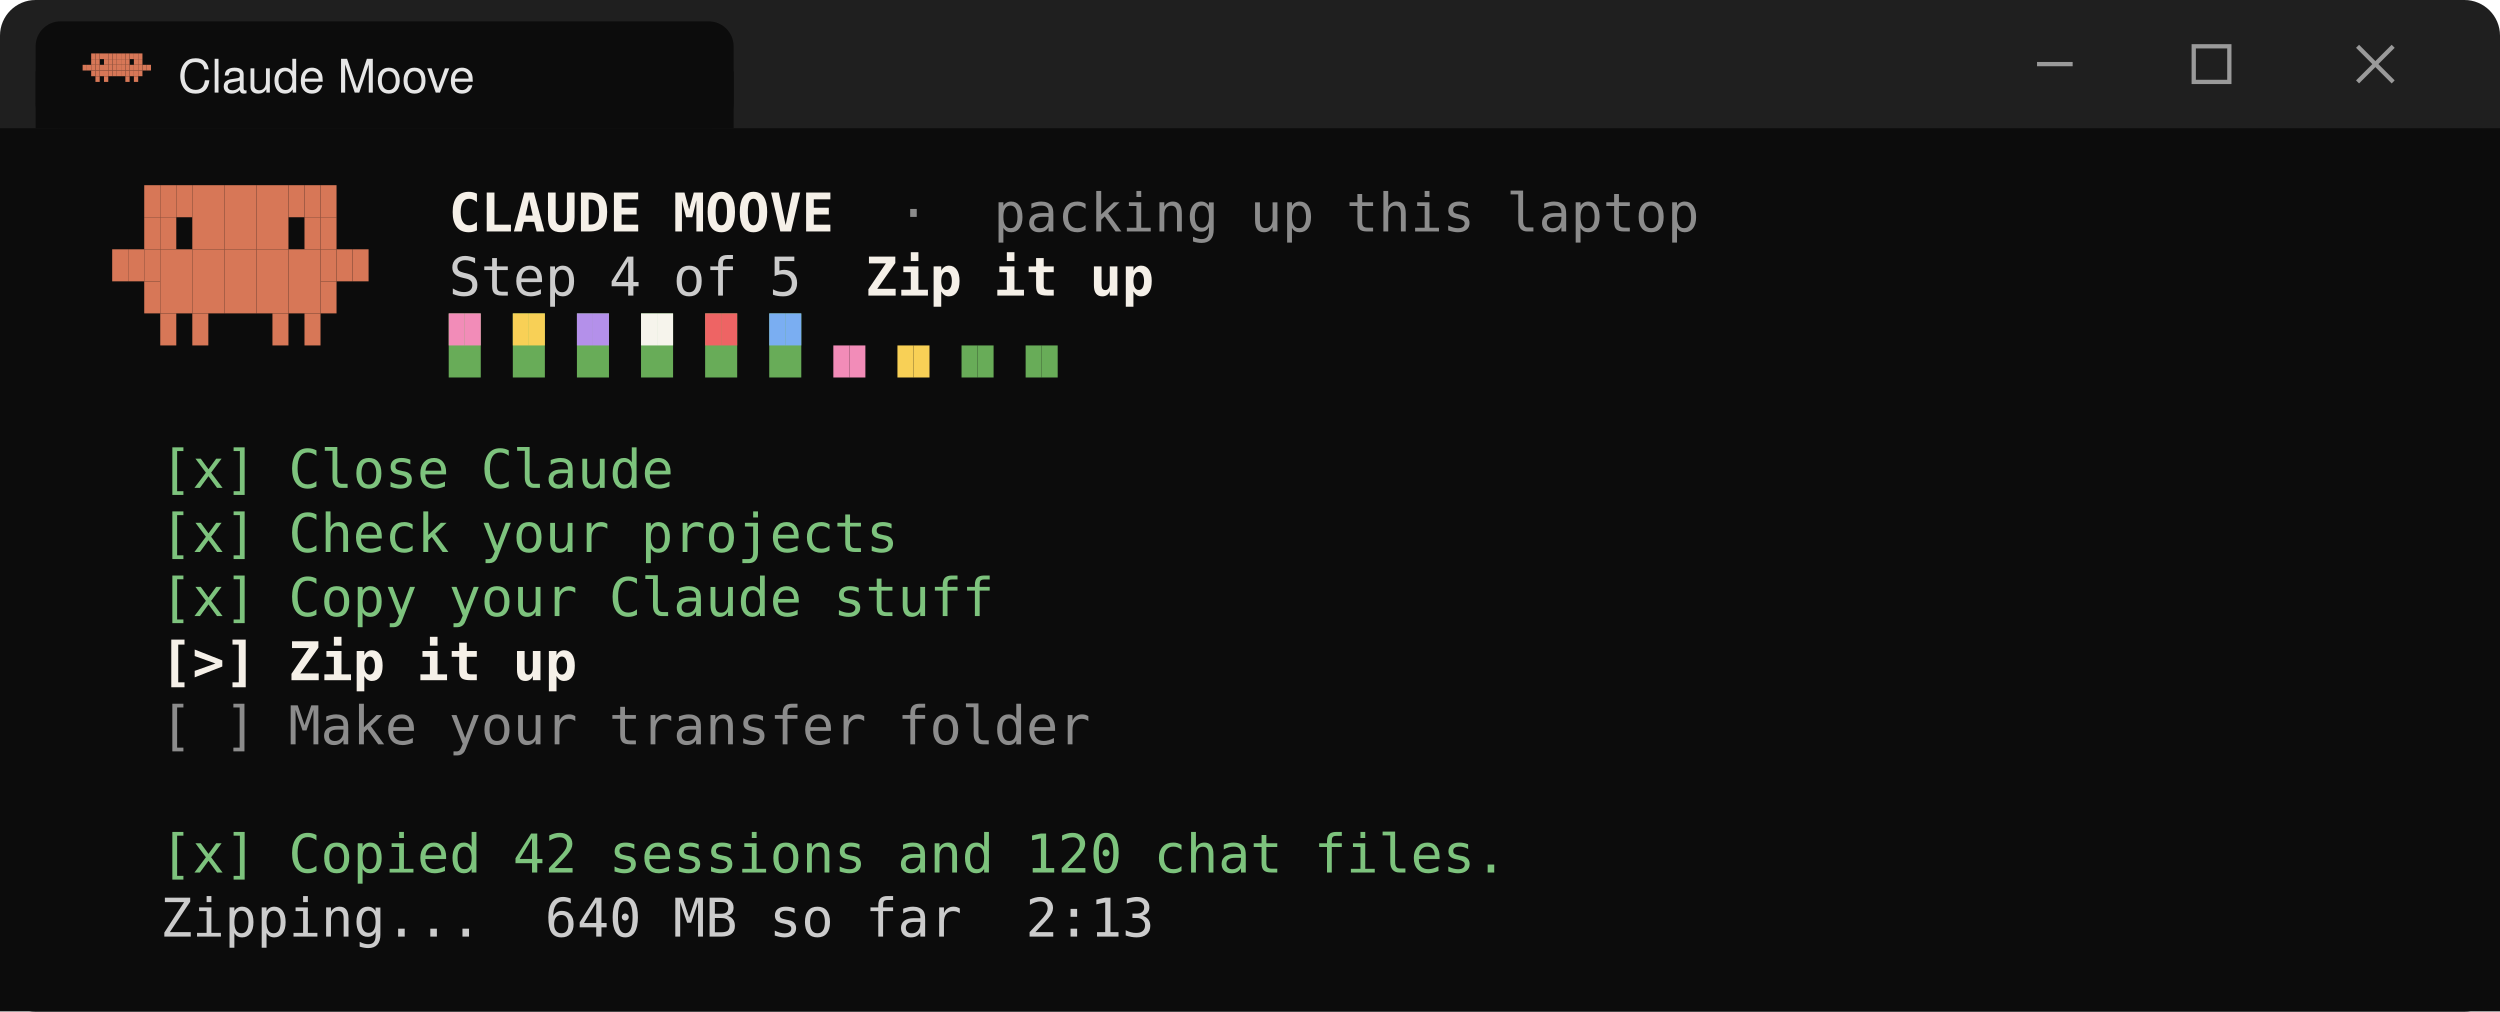
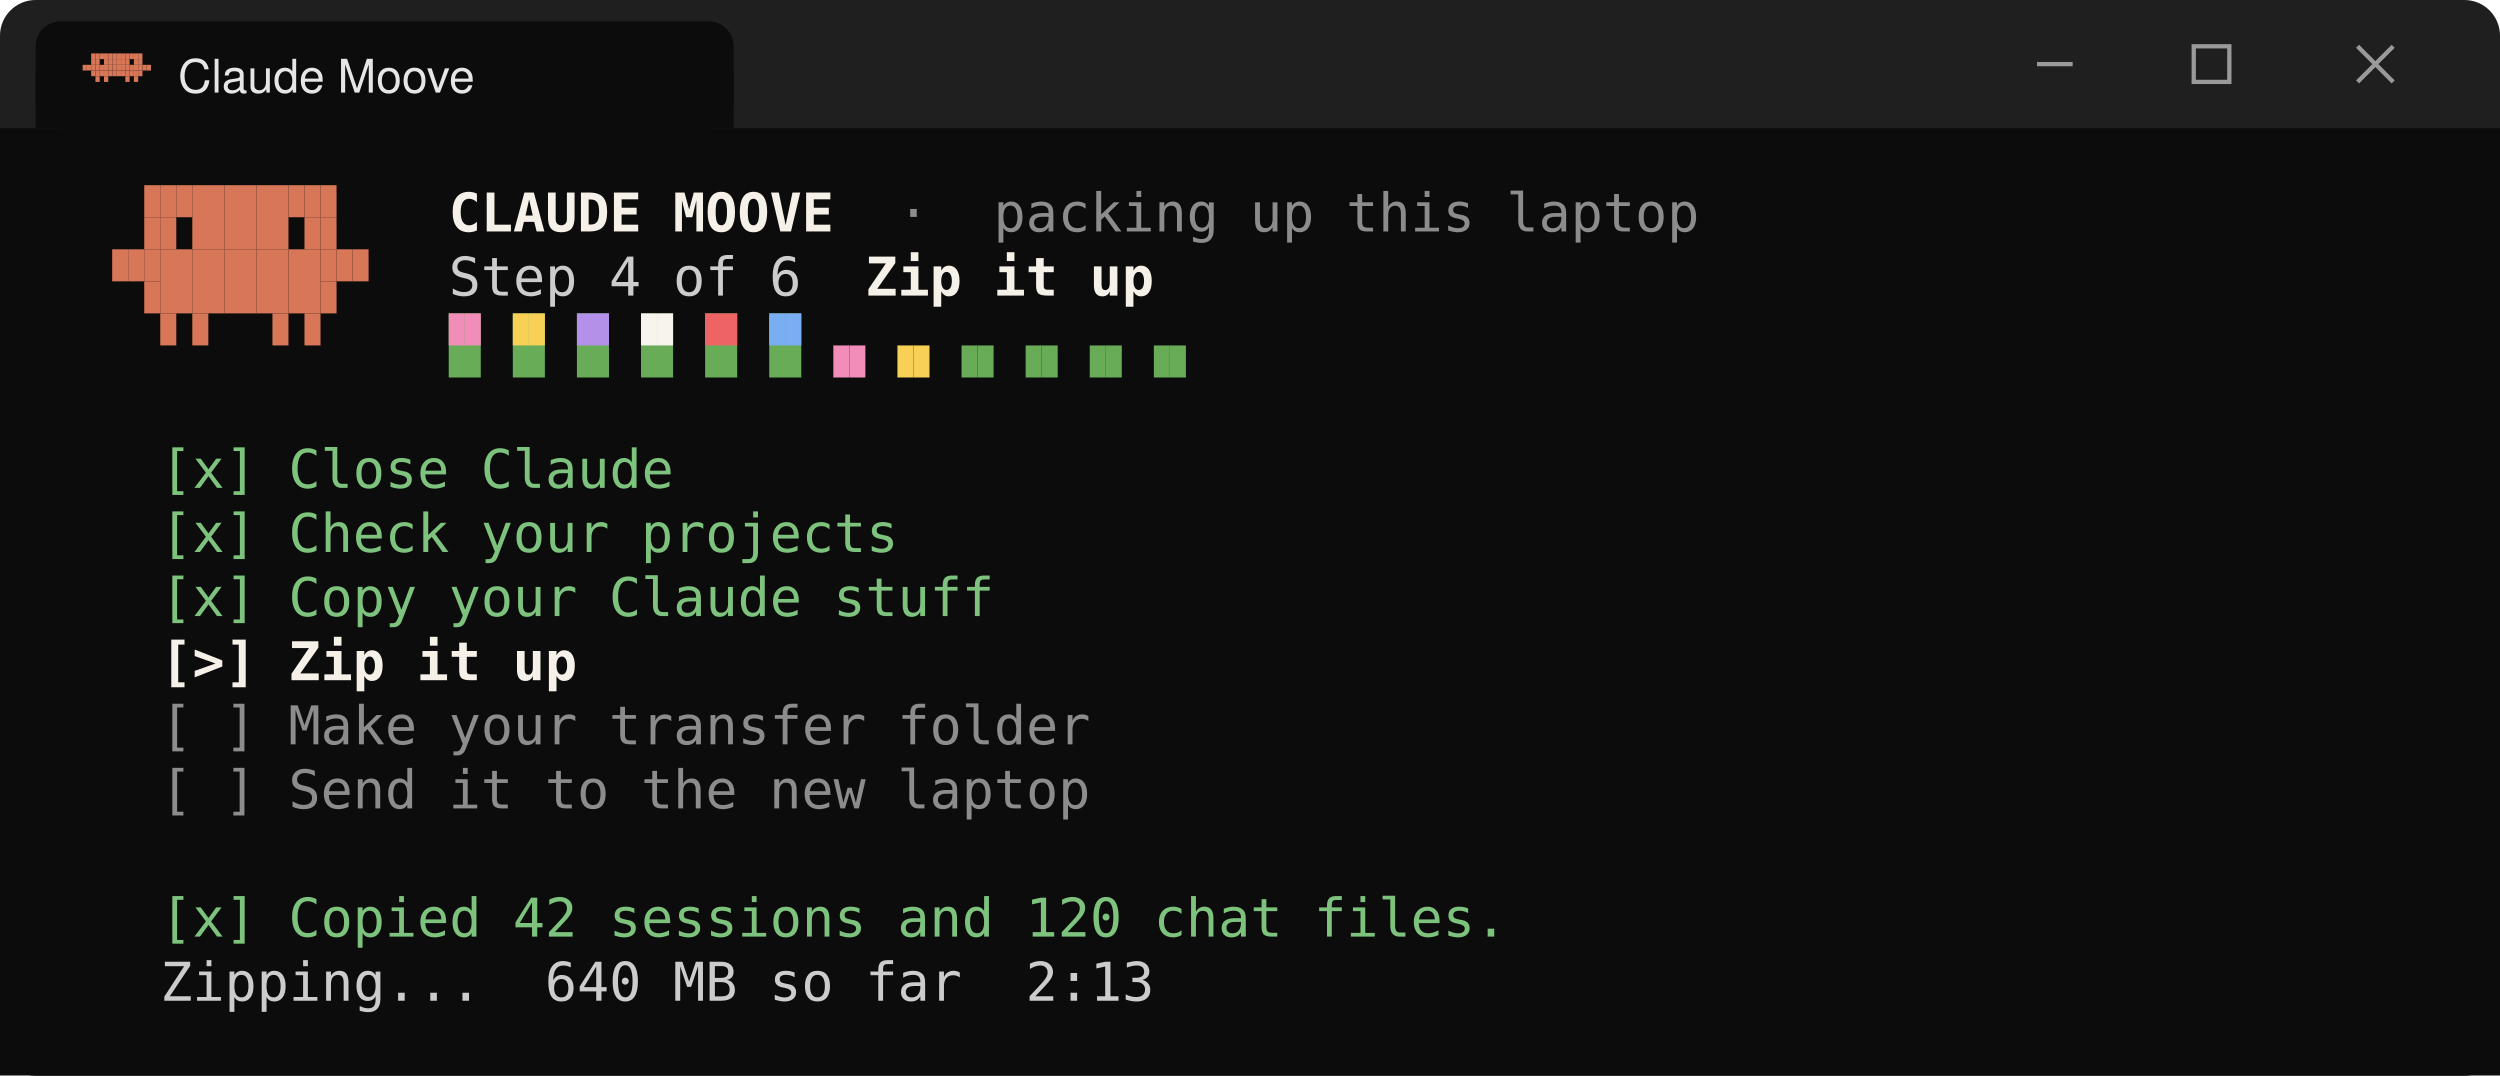
- <svg xmlns="http://www.w3.org/2000/svg" width="702" height="284" viewBox="0 0 702 284">
-   <rect width="702" height="284" rx="10" fill="#1f1f1f" />
-   <rect y="36" width="702" height="248" fill="#0c0c0c" />
-   <rect y="272" width="702" height="12" rx="10" fill="#0c0c0c" />
+ <svg xmlns="http://www.w3.org/2000/svg" width="702" height="302" viewBox="0 0 702 302">
+   <rect width="702" height="302" rx="10" fill="#1f1f1f" />
+   <rect y="36" width="702" height="266" fill="#0c0c0c" />
+   <rect y="290" width="702" height="12" rx="10" fill="#0c0c0c" />
  <rect x="10" y="6" width="196" height="30" rx="7" fill="#0c0c0c" />
  <rect x="10" y="20" width="196" height="16" fill="#0c0c0c" />
  <rect x="25.6" y="15" width="1.2" height="1.6" fill="rgb(215,119,87)" />
  <rect x="26.8" y="15" width="1.2" height="1.6" fill="rgb(215,119,87)" />
  <rect x="28" y="15" width="1.2" height="1.6" fill="rgb(215,119,87)" />
  <rect x="29.2" y="15" width="1.2" height="1.6" fill="rgb(215,119,87)" />
  <rect x="30.4" y="15" width="1.2" height="1.6" fill="rgb(215,119,87)" />
  <rect x="31.6" y="15" width="1.2" height="1.6" fill="rgb(215,119,87)" />
  <rect x="32.8" y="15" width="1.2" height="1.6" fill="rgb(215,119,87)" />
  <rect x="34" y="15" width="1.2" height="1.6" fill="rgb(215,119,87)" />
  <rect x="35.2" y="15" width="1.2" height="1.6" fill="rgb(215,119,87)" />
  <rect x="36.4" y="15" width="1.2" height="1.6" fill="rgb(215,119,87)" />
  <rect x="37.6" y="15" width="1.2" height="1.6" fill="rgb(215,119,87)" />
  <rect x="38.8" y="15" width="1.2" height="1.6" fill="rgb(215,119,87)" />
  <rect x="25.6" y="16.6" width="1.2" height="1.6" fill="rgb(215,119,87)" />
  <rect x="26.8" y="16.6" width="1.2" height="1.6" fill="rgb(215,119,87)" />
  <rect x="29.2" y="16.6" width="1.2" height="1.6" fill="rgb(215,119,87)" />
  <rect x="30.4" y="16.6" width="1.2" height="1.6" fill="rgb(215,119,87)" />
  <rect x="31.6" y="16.6" width="1.2" height="1.6" fill="rgb(215,119,87)" />
  <rect x="32.8" y="16.6" width="1.2" height="1.6" fill="rgb(215,119,87)" />
  <rect x="34" y="16.6" width="1.2" height="1.6" fill="rgb(215,119,87)" />
  <rect x="35.2" y="16.6" width="1.2" height="1.6" fill="rgb(215,119,87)" />
  <rect x="37.6" y="16.6" width="1.2" height="1.6" fill="rgb(215,119,87)" />
  <rect x="38.8" y="16.6" width="1.2" height="1.6" fill="rgb(215,119,87)" />
  <rect x="23.2" y="18.2" width="1.2" height="1.6" fill="rgb(215,119,87)" />
  <rect x="24.4" y="18.2" width="1.2" height="1.6" fill="rgb(215,119,87)" />
  <rect x="25.6" y="18.2" width="1.2" height="1.6" fill="rgb(215,119,87)" />
  <rect x="26.8" y="18.2" width="1.2" height="1.6" fill="rgb(215,119,87)" />
  <rect x="28" y="18.2" width="1.2" height="1.6" fill="rgb(215,119,87)" />
  <rect x="29.2" y="18.2" width="1.2" height="1.6" fill="rgb(215,119,87)" />
  <rect x="30.4" y="18.2" width="1.2" height="1.6" fill="rgb(215,119,87)" />
  <rect x="31.6" y="18.2" width="1.2" height="1.6" fill="rgb(215,119,87)" />
  <rect x="32.8" y="18.2" width="1.2" height="1.6" fill="rgb(215,119,87)" />
  <rect x="34" y="18.2" width="1.2" height="1.6" fill="rgb(215,119,87)" />
  <rect x="35.2" y="18.2" width="1.2" height="1.6" fill="rgb(215,119,87)" />
  <rect x="36.4" y="18.2" width="1.2" height="1.6" fill="rgb(215,119,87)" />
  <rect x="37.6" y="18.2" width="1.2" height="1.6" fill="rgb(215,119,87)" />
  <rect x="38.8" y="18.2" width="1.2" height="1.6" fill="rgb(215,119,87)" />
  <rect x="40" y="18.2" width="1.2" height="1.6" fill="rgb(215,119,87)" />
  <rect x="41.2" y="18.2" width="1.2" height="1.6" fill="rgb(215,119,87)" />
  <rect x="25.6" y="19.8" width="1.2" height="1.6" fill="rgb(215,119,87)" />
  <rect x="26.8" y="19.8" width="1.2" height="1.6" fill="rgb(215,119,87)" />
  <rect x="28" y="19.8" width="1.2" height="1.6" fill="rgb(215,119,87)" />
  <rect x="29.2" y="19.8" width="1.2" height="1.6" fill="rgb(215,119,87)" />
  <rect x="30.4" y="19.8" width="1.2" height="1.6" fill="rgb(215,119,87)" />
  <rect x="31.6" y="19.8" width="1.2" height="1.6" fill="rgb(215,119,87)" />
  <rect x="32.8" y="19.8" width="1.2" height="1.6" fill="rgb(215,119,87)" />
  <rect x="34" y="19.8" width="1.2" height="1.6" fill="rgb(215,119,87)" />
  <rect x="35.2" y="19.8" width="1.2" height="1.6" fill="rgb(215,119,87)" />
  <rect x="36.4" y="19.8" width="1.2" height="1.6" fill="rgb(215,119,87)" />
  <rect x="37.6" y="19.8" width="1.2" height="1.6" fill="rgb(215,119,87)" />
  <rect x="38.8" y="19.8" width="1.2" height="1.6" fill="rgb(215,119,87)" />
  <rect x="26.8" y="21.4" width="1.2" height="1.6" fill="rgb(215,119,87)" />
  <rect x="29.2" y="21.4" width="1.2" height="1.6" fill="rgb(215,119,87)" />
  <rect x="35.2" y="21.4" width="1.2" height="1.6" fill="rgb(215,119,87)" />
  <rect x="37.6" y="21.4" width="1.2" height="1.6" fill="rgb(215,119,87)" />
  <text x="50" y="26" font-family="Segoe UI, Helvetica, Arial, sans-serif" font-size="13" fill="#e6e6e6">Claude Moove</text>
  <g stroke="#9a9a9a" stroke-width="1.2" fill="none">
    <line x1="572" y1="18" x2="582" y2="18" />
    <rect x="616" y="13" width="10" height="10" />
    <line x1="662" y1="13" x2="672" y2="23" />
    <line x1="672" y1="13" x2="662" y2="23" />
  </g>
  <g font-family="Cascadia Mono, Consolas, 'DejaVu Sans Mono', Menlo, monospace" font-size="15" xml:space="preserve">
    <rect x="40.5" y="52" width="4.5" height="9" fill="rgb(215,119,87)" />
    <rect x="40.5" y="61" width="4.5" height="9" fill="rgb(215,119,87)" />
    <rect x="45" y="52" width="4.5" height="9" fill="rgb(215,119,87)" />
    <rect x="49.5" y="52" width="4.5" height="9" fill="rgb(215,119,87)" />
    <rect x="45" y="61" width="4.5" height="9" fill="rgb(215,119,87)" />
    <rect x="54" y="52" width="9" height="18" fill="rgb(215,119,87)" />
    <rect x="63" y="52" width="9" height="18" fill="rgb(215,119,87)" />
    <rect x="72" y="52" width="9" height="18" fill="rgb(215,119,87)" />
    <rect x="81" y="52" width="4.5" height="9" fill="rgb(215,119,87)" />
    <rect x="85.5" y="52" width="4.5" height="9" fill="rgb(215,119,87)" />
    <rect x="85.5" y="61" width="4.5" height="9" fill="rgb(215,119,87)" />
    <rect x="90" y="52" width="4.5" height="9" fill="rgb(215,119,87)" />
    <rect x="90" y="61" width="4.5" height="9" fill="rgb(215,119,87)" />
    <text x="126" y="65" textLength="54" lengthAdjust="spacingAndGlyphs" fill="rgb(245,240,232)" font-weight="bold">CLAUDE</text>
    <text x="189" y="65" textLength="45" lengthAdjust="spacingAndGlyphs" fill="rgb(245,240,232)" font-weight="bold">MOOVE</text>
    <text x="252" y="65" textLength="9" lengthAdjust="spacingAndGlyphs" fill="rgb(140,140,140)">·</text>
    <text x="279" y="65" textLength="63" lengthAdjust="spacingAndGlyphs" fill="rgb(140,140,140)">packing</text>
    <text x="351" y="65" textLength="18" lengthAdjust="spacingAndGlyphs" fill="rgb(140,140,140)">up</text>
    <text x="378" y="65" textLength="36" lengthAdjust="spacingAndGlyphs" fill="rgb(140,140,140)">this</text>
    <text x="423" y="65" textLength="54" lengthAdjust="spacingAndGlyphs" fill="rgb(140,140,140)">laptop</text>
    <rect x="31.5" y="70" width="4.5" height="9" fill="rgb(215,119,87)" />
    <rect x="36" y="70" width="4.5" height="9" fill="rgb(215,119,87)" />
    <rect x="40.5" y="70" width="4.5" height="9" fill="rgb(215,119,87)" />
    <rect x="40.5" y="79" width="4.5" height="9" fill="rgb(215,119,87)" />
    <rect x="45" y="70" width="9" height="18" fill="rgb(215,119,87)" />
    <rect x="54" y="70" width="9" height="18" fill="rgb(215,119,87)" />
    <rect x="63" y="70" width="9" height="18" fill="rgb(215,119,87)" />
    <rect x="72" y="70" width="9" height="18" fill="rgb(215,119,87)" />
    <rect x="81" y="70" width="9" height="18" fill="rgb(215,119,87)" />
    <rect x="90" y="70" width="4.5" height="9" fill="rgb(215,119,87)" />
    <rect x="94.5" y="70" width="4.5" height="9" fill="rgb(215,119,87)" />
    <rect x="90" y="79" width="4.5" height="9" fill="rgb(215,119,87)" />
    <rect x="99" y="70" width="4.5" height="9" fill="rgb(215,119,87)" />
    <text x="126" y="83" textLength="36" lengthAdjust="spacingAndGlyphs" fill="#cccccc">Step</text>
    <text x="171" y="83" textLength="9" lengthAdjust="spacingAndGlyphs" fill="#cccccc">4</text>
    <text x="189" y="83" textLength="18" lengthAdjust="spacingAndGlyphs" fill="#cccccc">of</text>
-     <text x="216" y="83" textLength="9" lengthAdjust="spacingAndGlyphs" fill="#cccccc">5</text>
+     <text x="216" y="83" textLength="9" lengthAdjust="spacingAndGlyphs" fill="#cccccc">6</text>
    <text x="243" y="83" textLength="27" lengthAdjust="spacingAndGlyphs" fill="rgb(245,240,232)" font-weight="bold">Zip</text>
    <text x="279" y="83" textLength="18" lengthAdjust="spacingAndGlyphs" fill="rgb(245,240,232)" font-weight="bold">it</text>
    <text x="306" y="83" textLength="18" lengthAdjust="spacingAndGlyphs" fill="rgb(245,240,232)" font-weight="bold">up</text>
    <rect x="45" y="88" width="4.5" height="9" fill="rgb(215,119,87)" />
    <rect x="54" y="88" width="4.5" height="9" fill="rgb(215,119,87)" />
    <rect x="76.5" y="88" width="4.5" height="9" fill="rgb(215,119,87)" />
    <rect x="85.5" y="88" width="4.5" height="9" fill="rgb(215,119,87)" />
    <rect x="126" y="88" width="9" height="18" fill="rgb(104,172,88)" />
    <rect x="126" y="88" width="4.5" height="9" fill="rgb(242,140,184)" />
    <rect x="130.5" y="88" width="4.5" height="9" fill="rgb(242,140,184)" />
    <rect x="144" y="88" width="9" height="18" fill="rgb(104,172,88)" />
    <rect x="144" y="88" width="4.5" height="9" fill="rgb(248,208,86)" />
    <rect x="148.5" y="88" width="4.5" height="9" fill="rgb(248,208,86)" />
    <rect x="162" y="88" width="9" height="18" fill="rgb(104,172,88)" />
    <rect x="162" y="88" width="4.5" height="9" fill="rgb(180,144,234)" />
    <rect x="166.5" y="88" width="4.5" height="9" fill="rgb(180,144,234)" />
    <rect x="180" y="88" width="9" height="18" fill="rgb(104,172,88)" />
    <rect x="180" y="88" width="4.5" height="9" fill="rgb(246,244,236)" />
    <rect x="184.5" y="88" width="4.5" height="9" fill="rgb(246,244,236)" />
    <rect x="198" y="88" width="9" height="18" fill="rgb(104,172,88)" />
    <rect x="198" y="88" width="4.5" height="9" fill="rgb(238,100,100)" />
    <rect x="202.5" y="88" width="4.5" height="9" fill="rgb(238,100,100)" />
    <rect x="216" y="88" width="9" height="18" fill="rgb(104,172,88)" />
    <rect x="216" y="88" width="4.5" height="9" fill="rgb(122,174,242)" />
    <rect x="220.5" y="88" width="4.5" height="9" fill="rgb(122,174,242)" />
    <rect x="234" y="97" width="4.5" height="9" fill="rgb(242,140,184)" />
    <rect x="238.5" y="97" width="4.5" height="9" fill="rgb(242,140,184)" />
    <rect x="252" y="97" width="4.5" height="9" fill="rgb(248,208,86)" />
    <rect x="256.5" y="97" width="4.5" height="9" fill="rgb(248,208,86)" />
    <rect x="270" y="97" width="4.5" height="9" fill="rgb(104,172,88)" />
    <rect x="274.5" y="97" width="4.5" height="9" fill="rgb(104,172,88)" />
    <rect x="288" y="97" width="4.5" height="9" fill="rgb(104,172,88)" />
    <rect x="292.5" y="97" width="4.5" height="9" fill="rgb(104,172,88)" />
+     <rect x="306" y="97" width="4.5" height="9" fill="rgb(104,172,88)" />
+     <rect x="310.5" y="97" width="4.5" height="9" fill="rgb(104,172,88)" />
+     <rect x="324" y="97" width="4.5" height="9" fill="rgb(104,172,88)" />
+     <rect x="328.5" y="97" width="4.5" height="9" fill="rgb(104,172,88)" />
    <text x="45" y="137" textLength="27" lengthAdjust="spacingAndGlyphs" fill="rgb(125,195,125)">[x]</text>
    <text x="81" y="137" textLength="45" lengthAdjust="spacingAndGlyphs" fill="rgb(125,195,125)">Close</text>
    <text x="135" y="137" textLength="54" lengthAdjust="spacingAndGlyphs" fill="rgb(125,195,125)">Claude</text>
    <text x="45" y="155" textLength="27" lengthAdjust="spacingAndGlyphs" fill="rgb(125,195,125)">[x]</text>
    <text x="81" y="155" textLength="45" lengthAdjust="spacingAndGlyphs" fill="rgb(125,195,125)">Check</text>
    <text x="135" y="155" textLength="36" lengthAdjust="spacingAndGlyphs" fill="rgb(125,195,125)">your</text>
    <text x="180" y="155" textLength="72" lengthAdjust="spacingAndGlyphs" fill="rgb(125,195,125)">projects</text>
    <text x="45" y="173" textLength="27" lengthAdjust="spacingAndGlyphs" fill="rgb(125,195,125)">[x]</text>
    <text x="81" y="173" textLength="36" lengthAdjust="spacingAndGlyphs" fill="rgb(125,195,125)">Copy</text>
    <text x="126" y="173" textLength="36" lengthAdjust="spacingAndGlyphs" fill="rgb(125,195,125)">your</text>
    <text x="171" y="173" textLength="54" lengthAdjust="spacingAndGlyphs" fill="rgb(125,195,125)">Claude</text>
    <text x="234" y="173" textLength="45" lengthAdjust="spacingAndGlyphs" fill="rgb(125,195,125)">stuff</text>
    <text x="45" y="191" textLength="27" lengthAdjust="spacingAndGlyphs" fill="rgb(245,240,232)" font-weight="bold">[&gt;]</text>
    <text x="81" y="191" textLength="27" lengthAdjust="spacingAndGlyphs" fill="rgb(245,240,232)" font-weight="bold">Zip</text>
    <text x="117" y="191" textLength="18" lengthAdjust="spacingAndGlyphs" fill="rgb(245,240,232)" font-weight="bold">it</text>
    <text x="144" y="191" textLength="18" lengthAdjust="spacingAndGlyphs" fill="rgb(245,240,232)" font-weight="bold">up</text>
    <text x="45" y="209" textLength="9" lengthAdjust="spacingAndGlyphs" fill="rgb(140,140,140)">[</text>
    <text x="63" y="209" textLength="9" lengthAdjust="spacingAndGlyphs" fill="rgb(140,140,140)">]</text>
    <text x="81" y="209" textLength="36" lengthAdjust="spacingAndGlyphs" fill="rgb(140,140,140)">Make</text>
    <text x="126" y="209" textLength="36" lengthAdjust="spacingAndGlyphs" fill="rgb(140,140,140)">your</text>
    <text x="171" y="209" textLength="72" lengthAdjust="spacingAndGlyphs" fill="rgb(140,140,140)">transfer</text>
    <text x="252" y="209" textLength="54" lengthAdjust="spacingAndGlyphs" fill="rgb(140,140,140)">folder</text>
-     <text x="45" y="245" textLength="27" lengthAdjust="spacingAndGlyphs" fill="rgb(125,195,125)">[x]</text>
-     <text x="81" y="245" textLength="54" lengthAdjust="spacingAndGlyphs" fill="rgb(125,195,125)">Copied</text>
-     <text x="144" y="245" textLength="18" lengthAdjust="spacingAndGlyphs" fill="rgb(125,195,125)">42</text>
-     <text x="171" y="245" textLength="72" lengthAdjust="spacingAndGlyphs" fill="rgb(125,195,125)">sessions</text>
-     <text x="252" y="245" textLength="27" lengthAdjust="spacingAndGlyphs" fill="rgb(125,195,125)">and</text>
-     <text x="288" y="245" textLength="27" lengthAdjust="spacingAndGlyphs" fill="rgb(125,195,125)">120</text>
-     <text x="324" y="245" textLength="36" lengthAdjust="spacingAndGlyphs" fill="rgb(125,195,125)">chat</text>
-     <text x="369" y="245" textLength="54" lengthAdjust="spacingAndGlyphs" fill="rgb(125,195,125)">files.</text>
-     <text x="45" y="263" textLength="90" lengthAdjust="spacingAndGlyphs" fill="#cccccc">Zipping...</text>
-     <text x="153" y="263" textLength="27" lengthAdjust="spacingAndGlyphs" fill="#cccccc">640</text>
-     <text x="189" y="263" textLength="18" lengthAdjust="spacingAndGlyphs" fill="#cccccc">MB</text>
-     <text x="216" y="263" textLength="18" lengthAdjust="spacingAndGlyphs" fill="#cccccc">so</text>
-     <text x="243" y="263" textLength="27" lengthAdjust="spacingAndGlyphs" fill="#cccccc">far</text>
-     <text x="288" y="263" textLength="36" lengthAdjust="spacingAndGlyphs" fill="#cccccc">2:13</text>
+     <text x="45" y="227" textLength="9" lengthAdjust="spacingAndGlyphs" fill="rgb(140,140,140)">[</text>
+     <text x="63" y="227" textLength="9" lengthAdjust="spacingAndGlyphs" fill="rgb(140,140,140)">]</text>
+     <text x="81" y="227" textLength="36" lengthAdjust="spacingAndGlyphs" fill="rgb(140,140,140)">Send</text>
+     <text x="126" y="227" textLength="18" lengthAdjust="spacingAndGlyphs" fill="rgb(140,140,140)">it</text>
+     <text x="153" y="227" textLength="18" lengthAdjust="spacingAndGlyphs" fill="rgb(140,140,140)">to</text>
+     <text x="180" y="227" textLength="27" lengthAdjust="spacingAndGlyphs" fill="rgb(140,140,140)">the</text>
+     <text x="216" y="227" textLength="27" lengthAdjust="spacingAndGlyphs" fill="rgb(140,140,140)">new</text>
+     <text x="252" y="227" textLength="54" lengthAdjust="spacingAndGlyphs" fill="rgb(140,140,140)">laptop</text>
+     <text x="45" y="263" textLength="27" lengthAdjust="spacingAndGlyphs" fill="rgb(125,195,125)">[x]</text>
+     <text x="81" y="263" textLength="54" lengthAdjust="spacingAndGlyphs" fill="rgb(125,195,125)">Copied</text>
+     <text x="144" y="263" textLength="18" lengthAdjust="spacingAndGlyphs" fill="rgb(125,195,125)">42</text>
+     <text x="171" y="263" textLength="72" lengthAdjust="spacingAndGlyphs" fill="rgb(125,195,125)">sessions</text>
+     <text x="252" y="263" textLength="27" lengthAdjust="spacingAndGlyphs" fill="rgb(125,195,125)">and</text>
+     <text x="288" y="263" textLength="27" lengthAdjust="spacingAndGlyphs" fill="rgb(125,195,125)">120</text>
+     <text x="324" y="263" textLength="36" lengthAdjust="spacingAndGlyphs" fill="rgb(125,195,125)">chat</text>
+     <text x="369" y="263" textLength="54" lengthAdjust="spacingAndGlyphs" fill="rgb(125,195,125)">files.</text>
+     <text x="45" y="281" textLength="90" lengthAdjust="spacingAndGlyphs" fill="#cccccc">Zipping...</text>
+     <text x="153" y="281" textLength="27" lengthAdjust="spacingAndGlyphs" fill="#cccccc">640</text>
+     <text x="189" y="281" textLength="18" lengthAdjust="spacingAndGlyphs" fill="#cccccc">MB</text>
+     <text x="216" y="281" textLength="18" lengthAdjust="spacingAndGlyphs" fill="#cccccc">so</text>
+     <text x="243" y="281" textLength="27" lengthAdjust="spacingAndGlyphs" fill="#cccccc">far</text>
+     <text x="288" y="281" textLength="36" lengthAdjust="spacingAndGlyphs" fill="#cccccc">2:13</text>
  </g>
</svg>
